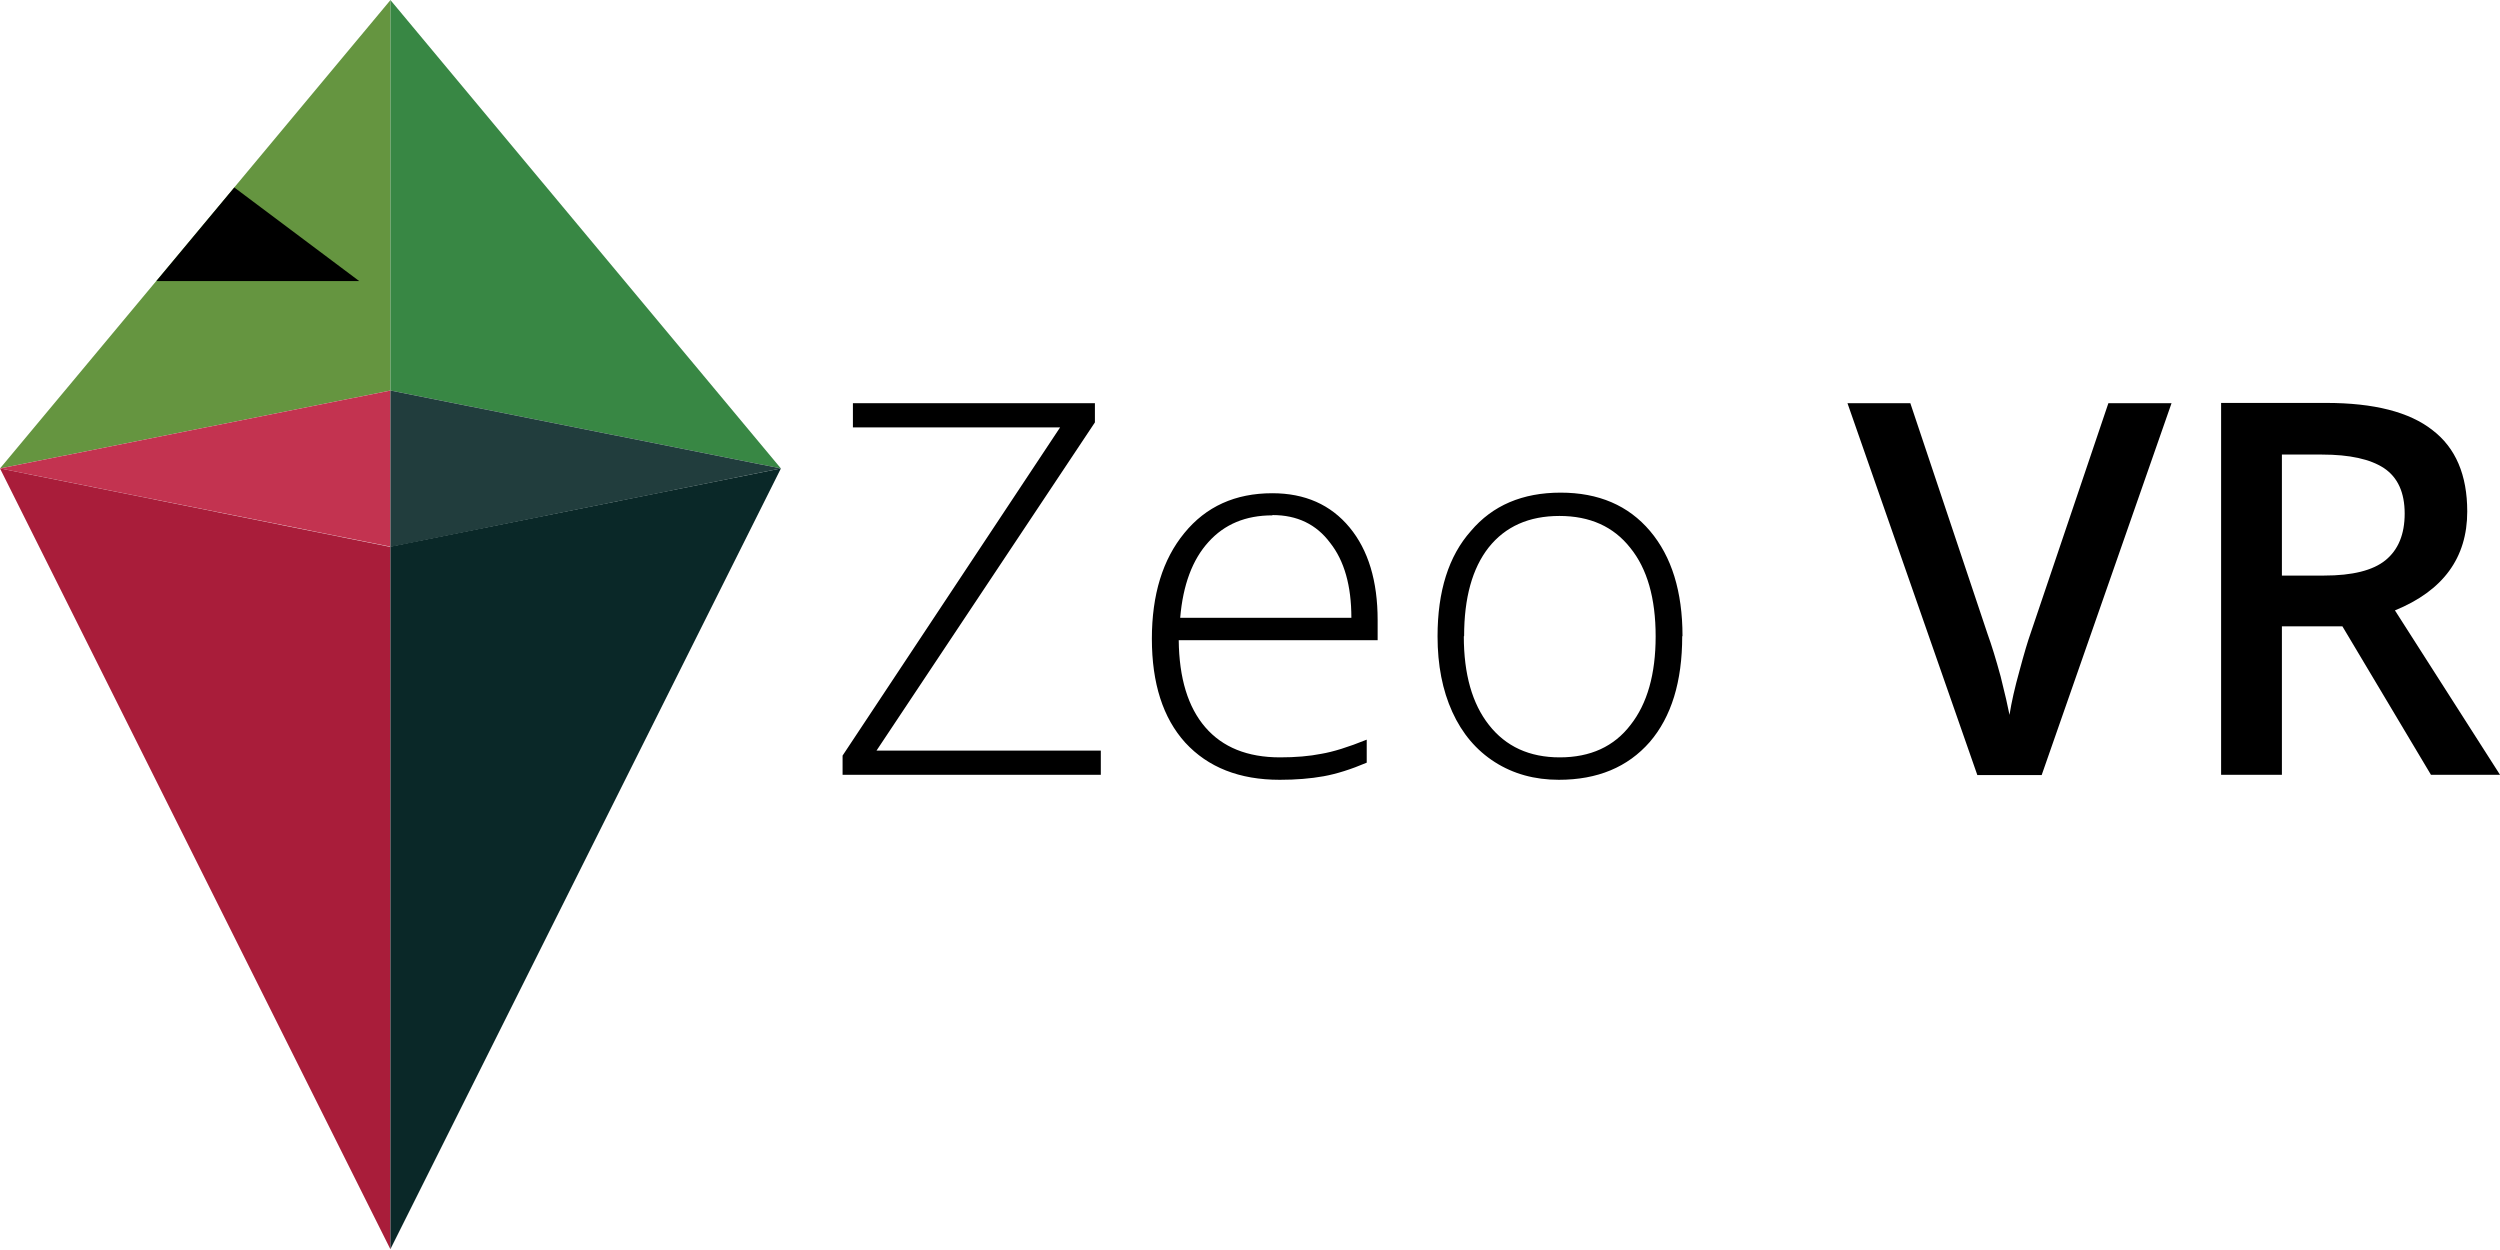
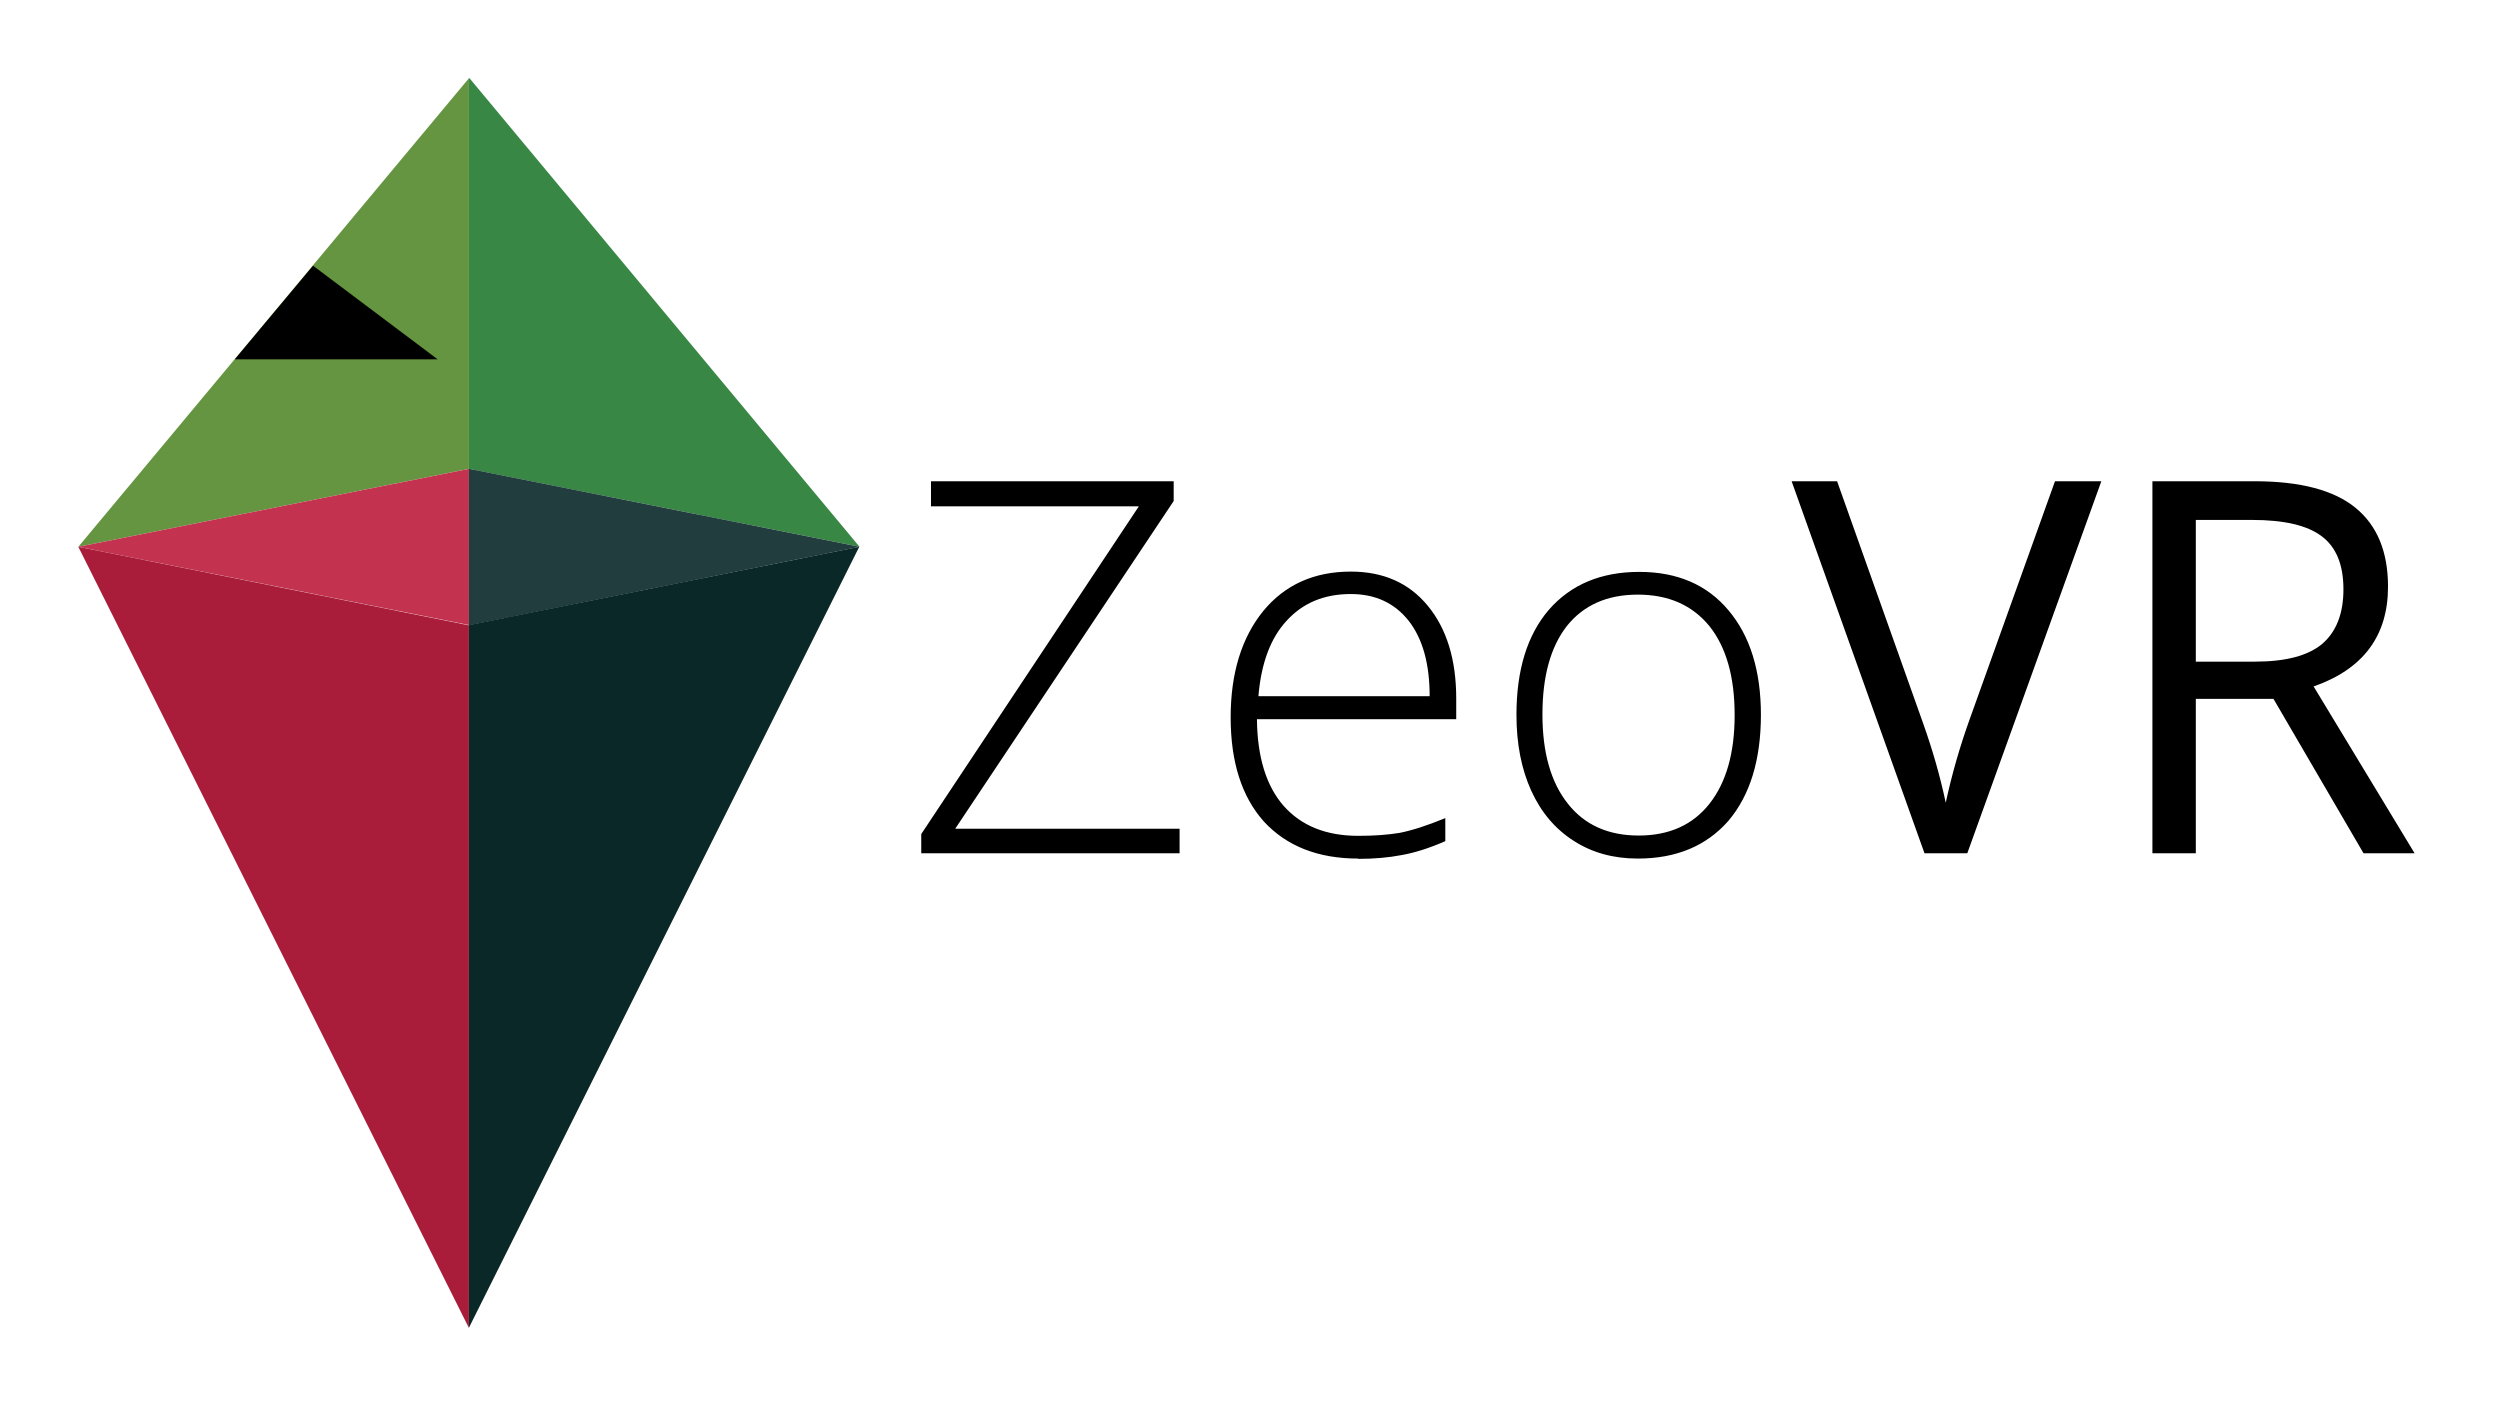
- <svg xmlns="http://www.w3.org/2000/svg" width="32015" height="16000" viewBox="0 0 8.471 4.233">
-   <path d="M1.323 0L0 1.587l1.323-.264V0" fill="#659540" />
-   <path d="M1.323 0v1.323l1.323.264L1.323 0" fill="#388744" />
-   <path d="M1.323 1.323L0 1.587l1.323.265v-.53" fill="#c33350" />
-   <path d="M1.323 1.323v.53l1.323-.266-1.323-.264" fill="#213d3d" />
-   <path d="M0 1.587l1.323 2.646v-2.38z" fill="#a91d3a" />
-   <path d="M1.323 1.852v2.38l1.323-2.645-1.323.265" fill="#0a2828" />
-   <path d="M.794.635L.53.952h.687" />
-   <g style="line-height:1000px;-inkscape-font-specification:'Open Sans'" font-size="40" font-family="Open Sans" letter-spacing="0" word-spacing="0">
-     <path d="M3.73 2.625h-.875V2.56l.737-1.112H2.89v-.082h.82v.065l-.74 1.112h.76zM4.336 2.642q-.204 0-.32-.126-.113-.125-.113-.352 0-.224.11-.358.11-.135.298-.135.166 0 .262.116.095.115.095.314v.068h-.674q.002.193.09.295.088.102.253.102.08 0 .14-.012.06-.01.154-.048v.078q-.08.034-.146.046-.067.012-.148.012zm-.025-.896q-.135 0-.216.09-.082.09-.096.257h.58q0-.163-.072-.254-.07-.094-.195-.094zM5.7 2.156q0 .23-.11.358-.112.128-.308.128-.123 0-.217-.06t-.144-.17q-.05-.11-.05-.256 0-.23.113-.357.11-.13.304-.13.193 0 .303.13.11.13.11.356zm-.74 0q0 .192.085.3.086.11.24.11.156 0 .24-.11.085-.108.085-.3 0-.194-.086-.3-.085-.108-.24-.108-.155 0-.24.107-.083.106-.083.3z" style="-inkscape-font-specification:'Open Sans Light'" font-weight="300" />
-     <path d="M7.144 1.366h.214l-.44 1.26H6.7l-.44-1.26h.213l.262.783q.02.055.044.143.022.088.03.13.01-.064.034-.15.023-.086.038-.128zM7.732 1.95h.143q.144 0 .208-.052.065-.053.065-.158 0-.107-.07-.154-.07-.046-.21-.046h-.136zm0 .172v.503h-.206v-1.26h.356q.243 0 .36.092.118.09.118.276 0 .235-.245.335l.356.557h-.234l-.3-.503z" style="line-height:100%;-inkscape-font-specification:'Open Sans Semi-Bold'" font-weight="600" font-size="6666.667" />
+ <svg xmlns="http://www.w3.org/2000/svg" width="32000" height="18000" viewBox="0 0 8.467 4.763">
+   <path d="M1.588.265L.265 1.852l1.323-.264V.265" fill="#659540" />
+   <path d="M1.588.265v1.323l1.323.264L1.59.265" fill="#388744" />
+   <path d="M1.588 1.588l-1.323.264 1.323.265v-.53" fill="#c33350" />
+   <path d="M1.588 1.588v.53l1.323-.266-1.322-.264" fill="#213d3d" />
+   <path d="M.265 1.852l1.323 2.646v-2.38z" fill="#a91d3a" />
+   <path d="M1.588 2.117v2.38L2.91 1.852l-1.322.265" fill="#0a2828" />
+   <path d="M1.06.9l-.265.317h.687" />
+   <g style="line-height:20px" font-size="6666.667" font-family="Open Sans" letter-spacing="0" word-spacing="0">
+     <path d="M3.995 2.89H3.12v-.065l.737-1.11h-.704V1.63h.822v.067l-.74 1.11h.76zM4.6 2.908q-.204 0-.32-.126-.112-.126-.112-.352 0-.224.11-.36.11-.134.297-.134.165 0 .26.115.097.117.097.315v.07h-.675q.002.192.09.293.09.102.253.102.08 0 .14-.01.062-.012.155-.05v.078q-.08.035-.147.047-.067.013-.148.013zm-.025-.896q-.135 0-.217.09-.082.088-.096.256h.58q0-.163-.07-.254-.072-.092-.197-.092zM5.964 2.42q0 .23-.11.36-.112.128-.307.128-.124 0-.217-.06-.094-.06-.144-.17-.05-.11-.05-.257 0-.228.11-.356.112-.128.306-.128.193 0 .302.13.11.13.11.355zm-.74 0q0 .194.086.302.085.108.24.108.155 0 .24-.108.085-.108.085-.3 0-.195-.086-.302-.087-.106-.242-.106t-.24.106q-.083.106-.083.3z" style="-inkscape-font-specification:'Open Sans Light'" font-weight="300" />
+     <path d="M6.96 1.63h.157l-.454 1.26h-.145l-.45-1.26h.154l.29.816q.05.14.078.273.03-.14.08-.28zM7.437 2.367v.523H7.29V1.63h.346q.232 0 .342.09.11.09.11.267 0 .25-.252.338l.342.565h-.173L7.7 2.367zm0-.126h.2q.156 0 .228-.06.072-.062.072-.185 0-.125-.074-.18-.073-.055-.236-.055h-.19z" style="-inkscape-font-specification:'Open Sans'" />
  </g>
</svg>
